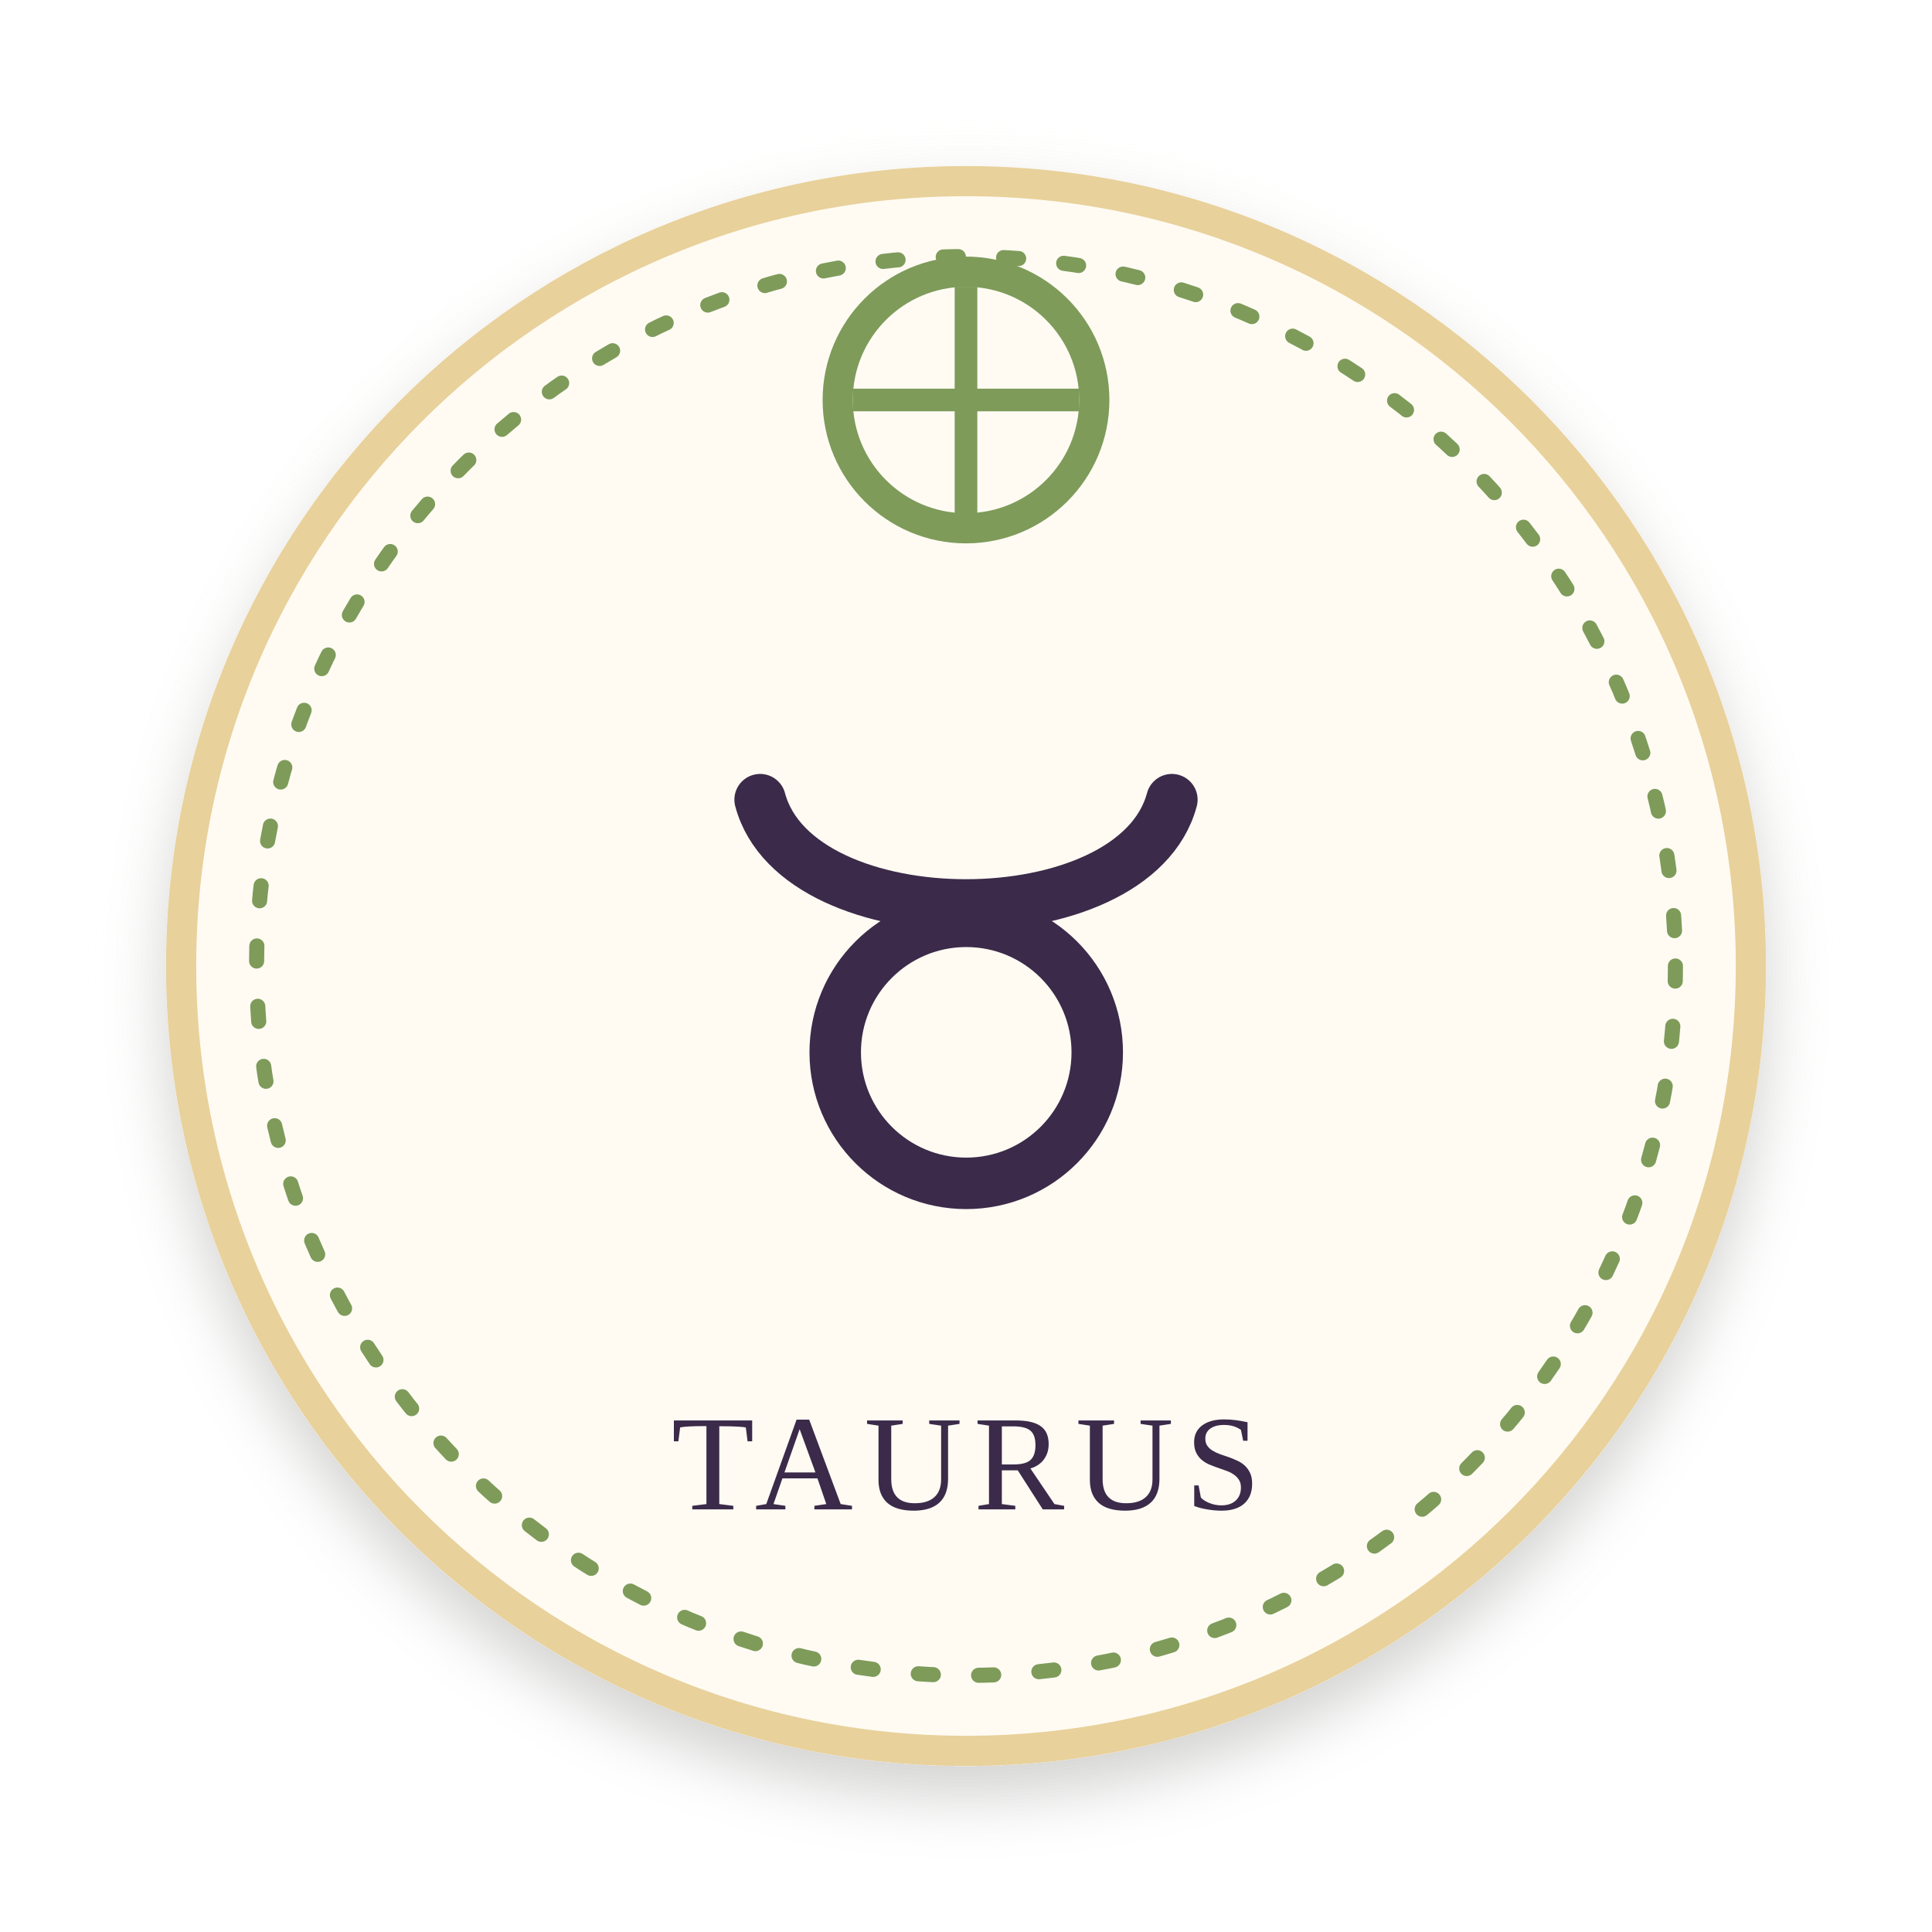
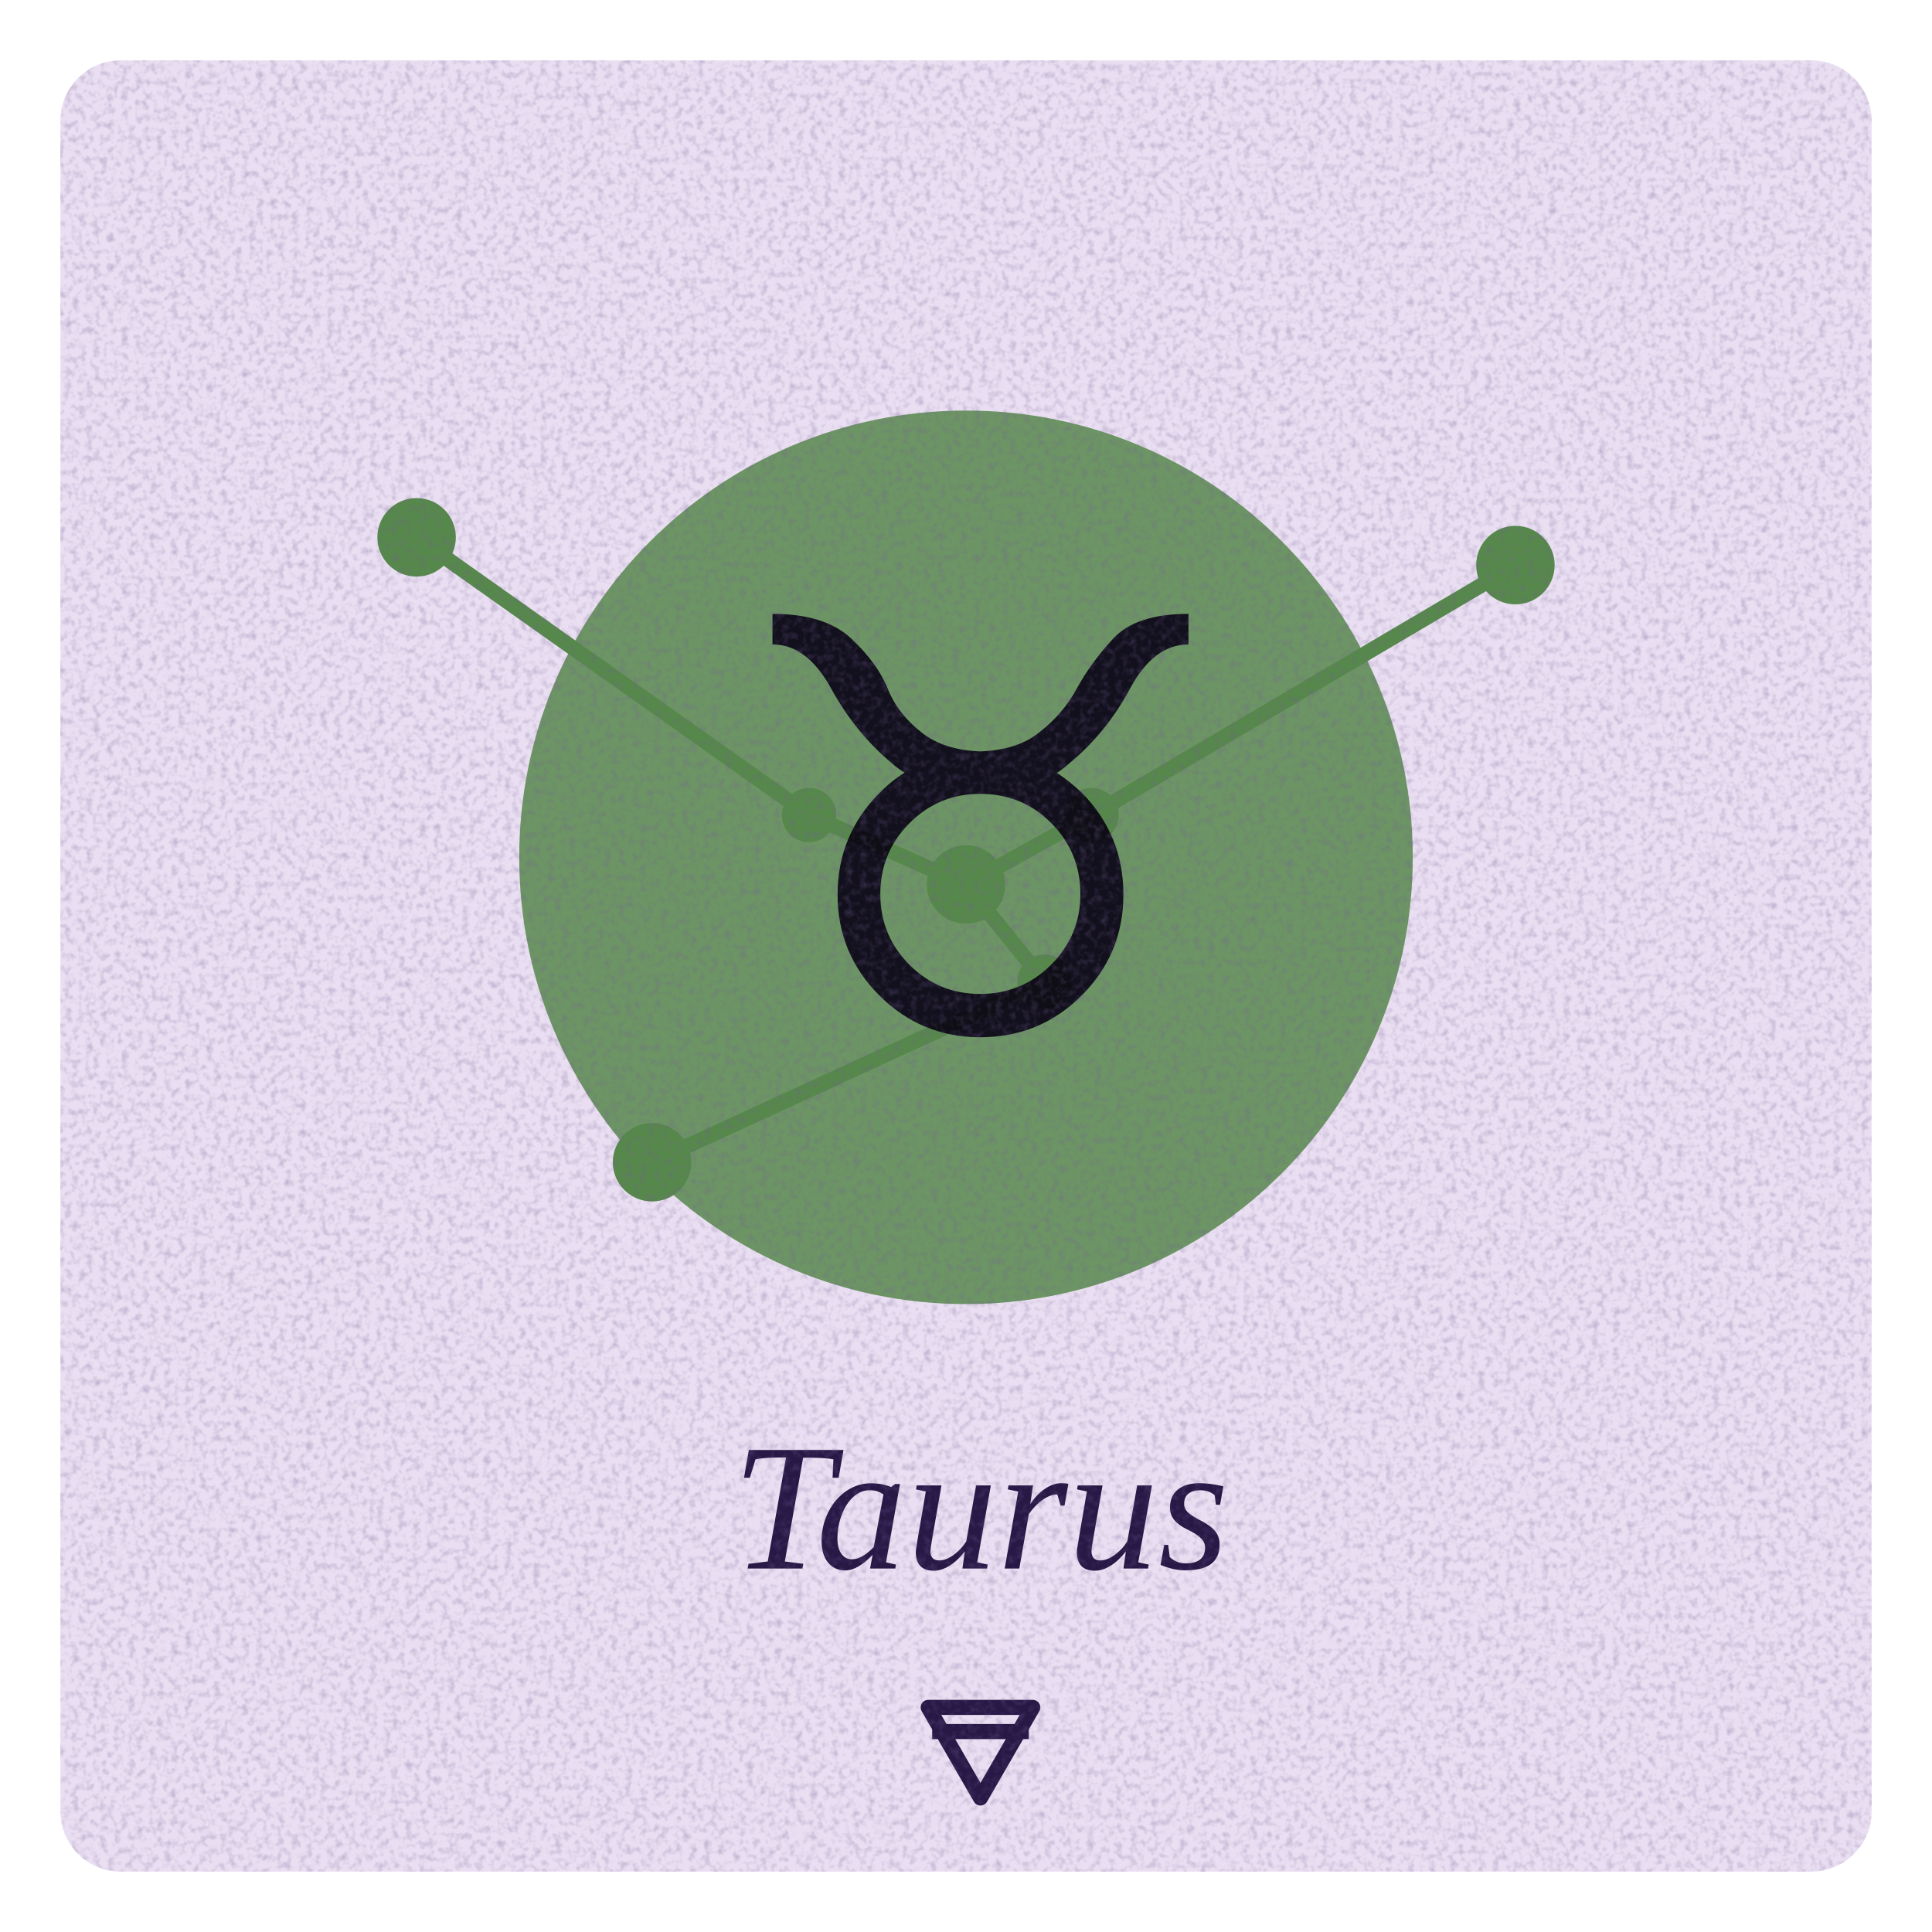
- <svg xmlns="http://www.w3.org/2000/svg" width="256" height="256" viewBox="0 0 256 256" role="img" aria-labelledby="title desc">
+ <svg xmlns="http://www.w3.org/2000/svg" width="320" height="320" viewBox="0 0 320 320" role="img" aria-labelledby="zo-taurus-t zo-taurus-d">
  <defs>
-     <radialGradient id="halo">
-       <stop stop-color="#fff" stop-opacity=".92" />
-       <stop offset=".55" stop-color="#F6E6C7" stop-opacity=".45" />
-       <stop offset="1" stop-color="#fff" stop-opacity="0" />
-     </radialGradient>
-     <linearGradient id="petal" x1="0" y1="0" x2="0" y2="1">
-       <stop stop-color="#7E9B5A" stop-opacity=".95" />
-       <stop offset="1" stop-color="#3B2A4A" />
-     </linearGradient>
-     <filter id="shadow" x="-20%" y="-20%" width="140%" height="150%">
-       <feGaussianBlur in="SourceAlpha" stdDeviation="4" />
-       <feOffset dy="4" />
-       <feComponentTransfer>
-         <feFuncA type="linear" slope=".17" />
-       </feComponentTransfer>
-       <feMerge>
-         <feMergeNode />
-         <feMergeNode in="SourceGraphic" />
-       </feMerge>
+     <clipPath id="zo-taurus-clip">
+       <rect x="10" y="10" width="300" height="300" rx="10" />
+     </clipPath>
+     <filter id="zo-taurus-grain" x="0" y="0" width="100%" height="100%">
+       <feTurbulence type="fractalNoise" baseFrequency=".85" numOctaves="2" seed="63" />
+       <feColorMatrix type="matrix" values="0 0 0 0 .17 0 0 0 0 .11 0 0 0 0 .29 0 0 0 -1.4 .78" />
    </filter>
  </defs>
-   <circle cx="128" cy="128" r="122" fill="url(#halo)" />
-   <g filter="url(#shadow)">
-     <circle cx="128" cy="128" r="104" fill="#FFFBF3" stroke="#E8D19B" stroke-width="4" />
-     <circle cx="128" cy="128" r="94" fill="none" stroke="#7E9B5A" stroke-width="2" stroke-dasharray="2 6" stroke-linecap="round" />
-     <circle cx="128" cy="53" r="17" fill="none" stroke="#7E9B5A" stroke-width="4" />
-     <path d="M113 53H143M128 38V68" stroke="#7E9B5A" stroke-width="3" />
-     <g transform="translate(128 132) scale(.62) translate(-128 -128)">
-       <path d="M84 86C92 116 164 116 172 86M128 112a28 28 0 1 0 0.1 0Z" fill="none" stroke="#3B2A4A" stroke-width="11" stroke-linecap="round" stroke-linejoin="round" />
+   <g clip-path="url(#zo-taurus-clip)">
+     <g fill="#EADFF2">
+       <rect x="10" y="10" width="300" height="300" rx="10" />
    </g>
-     <text x="128" y="200" text-anchor="middle" font-family="Georgia, 'Times New Roman', serif" font-size="18" letter-spacing="1.5" fill="#3B2A4A">TAURUS</text>
+     <g style="mix-blend-mode:multiply">
+       <circle cx="160" cy="142" r="74" fill="#5E9B4F" opacity=".85" />
+       <line x1="69" y1="89" x2="134" y2="135" stroke="#5E9B4F" stroke-width="2.5" stroke-linecap="round" />
+       <line x1="134" y1="135" x2="160" y2="146.5" stroke="#5E9B4F" stroke-width="2.5" stroke-linecap="round" />
+       <line x1="160" y1="146.5" x2="180.8" y2="135" stroke="#5E9B4F" stroke-width="2.5" stroke-linecap="round" />
+       <line x1="180.8" y1="135" x2="251" y2="93.6" stroke="#5E9B4F" stroke-width="2.5" stroke-linecap="round" />
+       <line x1="160" y1="146.5" x2="173" y2="162.6" stroke="#5E9B4F" stroke-width="2.5" stroke-linecap="round" />
+       <line x1="173" y1="162.6" x2="108" y2="192.5" stroke="#5E9B4F" stroke-width="2.5" stroke-linecap="round" />
+       <circle cx="69" cy="89" r="6.5" fill="#5E9B4F" />
+       <circle cx="134" cy="135" r="4.5" fill="#5E9B4F" />
+       <circle cx="160" cy="146.5" r="6.5" fill="#5E9B4F" />
+       <circle cx="180.8" cy="135" r="4.5" fill="#5E9B4F" />
+       <circle cx="251" cy="93.6" r="6.5" fill="#5E9B4F" />
+       <circle cx="173" cy="162.6" r="4.5" fill="#5E9B4F" />
+       <circle cx="108" cy="192.5" r="6.5" fill="#5E9B4F" />
+     </g>
+     <g style="mix-blend-mode:multiply" transform="translate(2.4 1.8)">
+       <text x="160" y="170" text-anchor="middle" font-family="'Apple Symbols','Segoe UI Symbol','Noto Sans Symbols 2','DejaVu Sans',serif" font-size="96" fill="#2B1B4A">♉︎</text>
+       <text x="160" y="258" text-anchor="middle" font-family="Georgia,'Times New Roman',serif" font-style="italic" font-size="30" fill="#2B1B4A">Taurus</text>
+       <polygon points="160,296 151.34,281 168.66,281" fill="none" stroke="#2B1B4A" stroke-width="2.5" stroke-linejoin="round" />
+       <line x1="152" y1="285" x2="168" y2="285" stroke="#2B1B4A" stroke-width="2.5" />
+     </g>
+     <rect width="320" height="320" filter="url(#zo-taurus-grain)" opacity=".5" />
  </g>
</svg>
